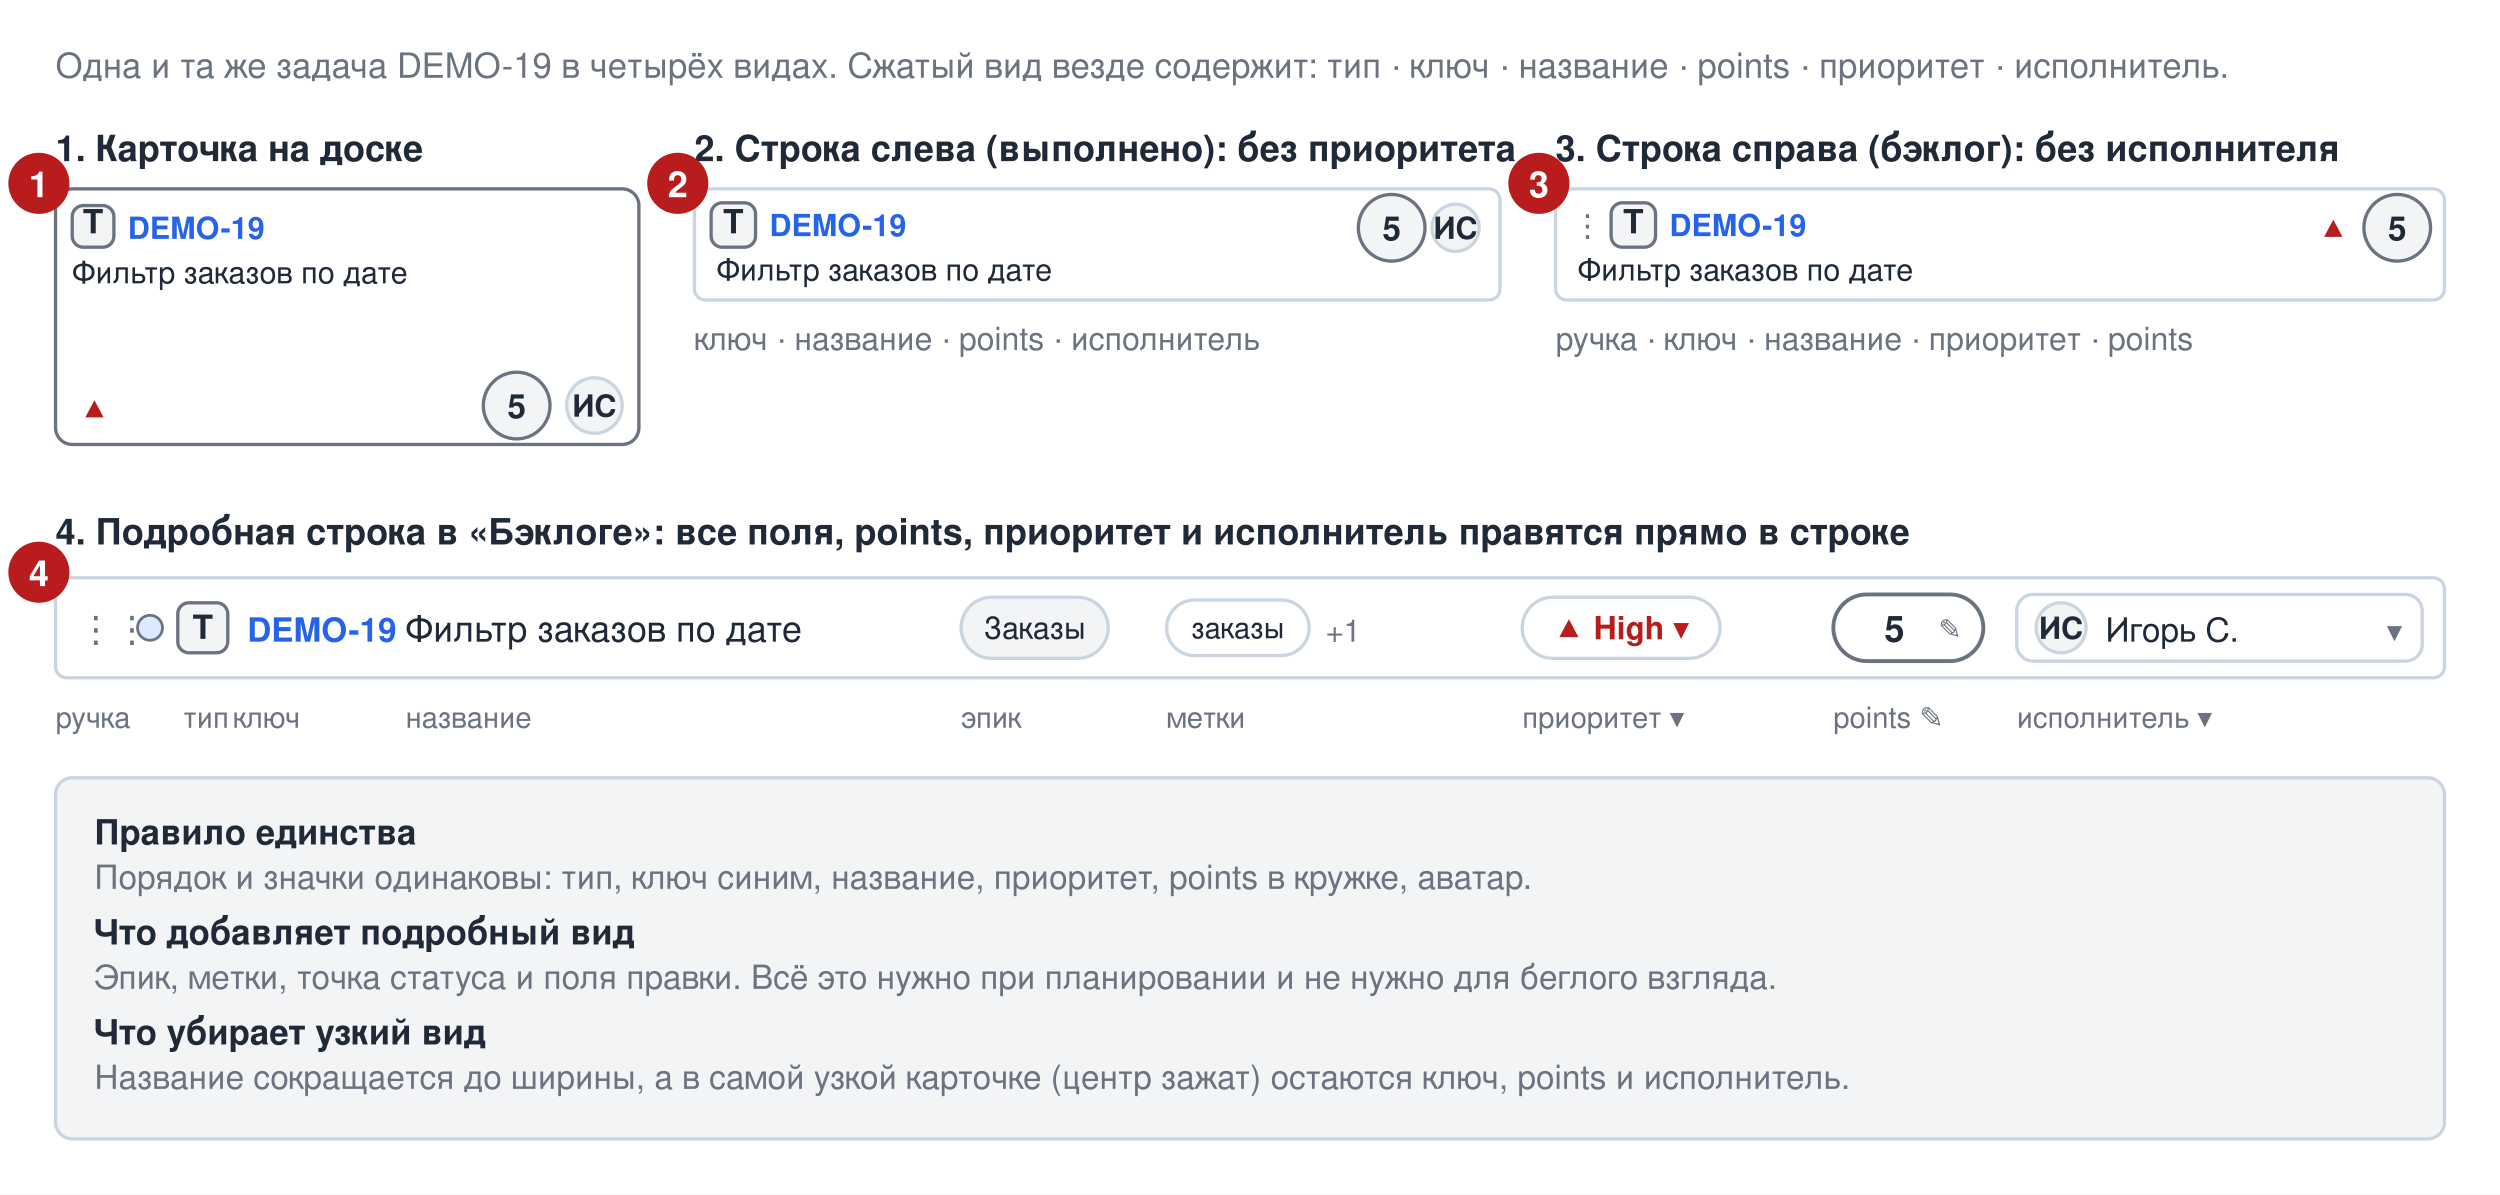
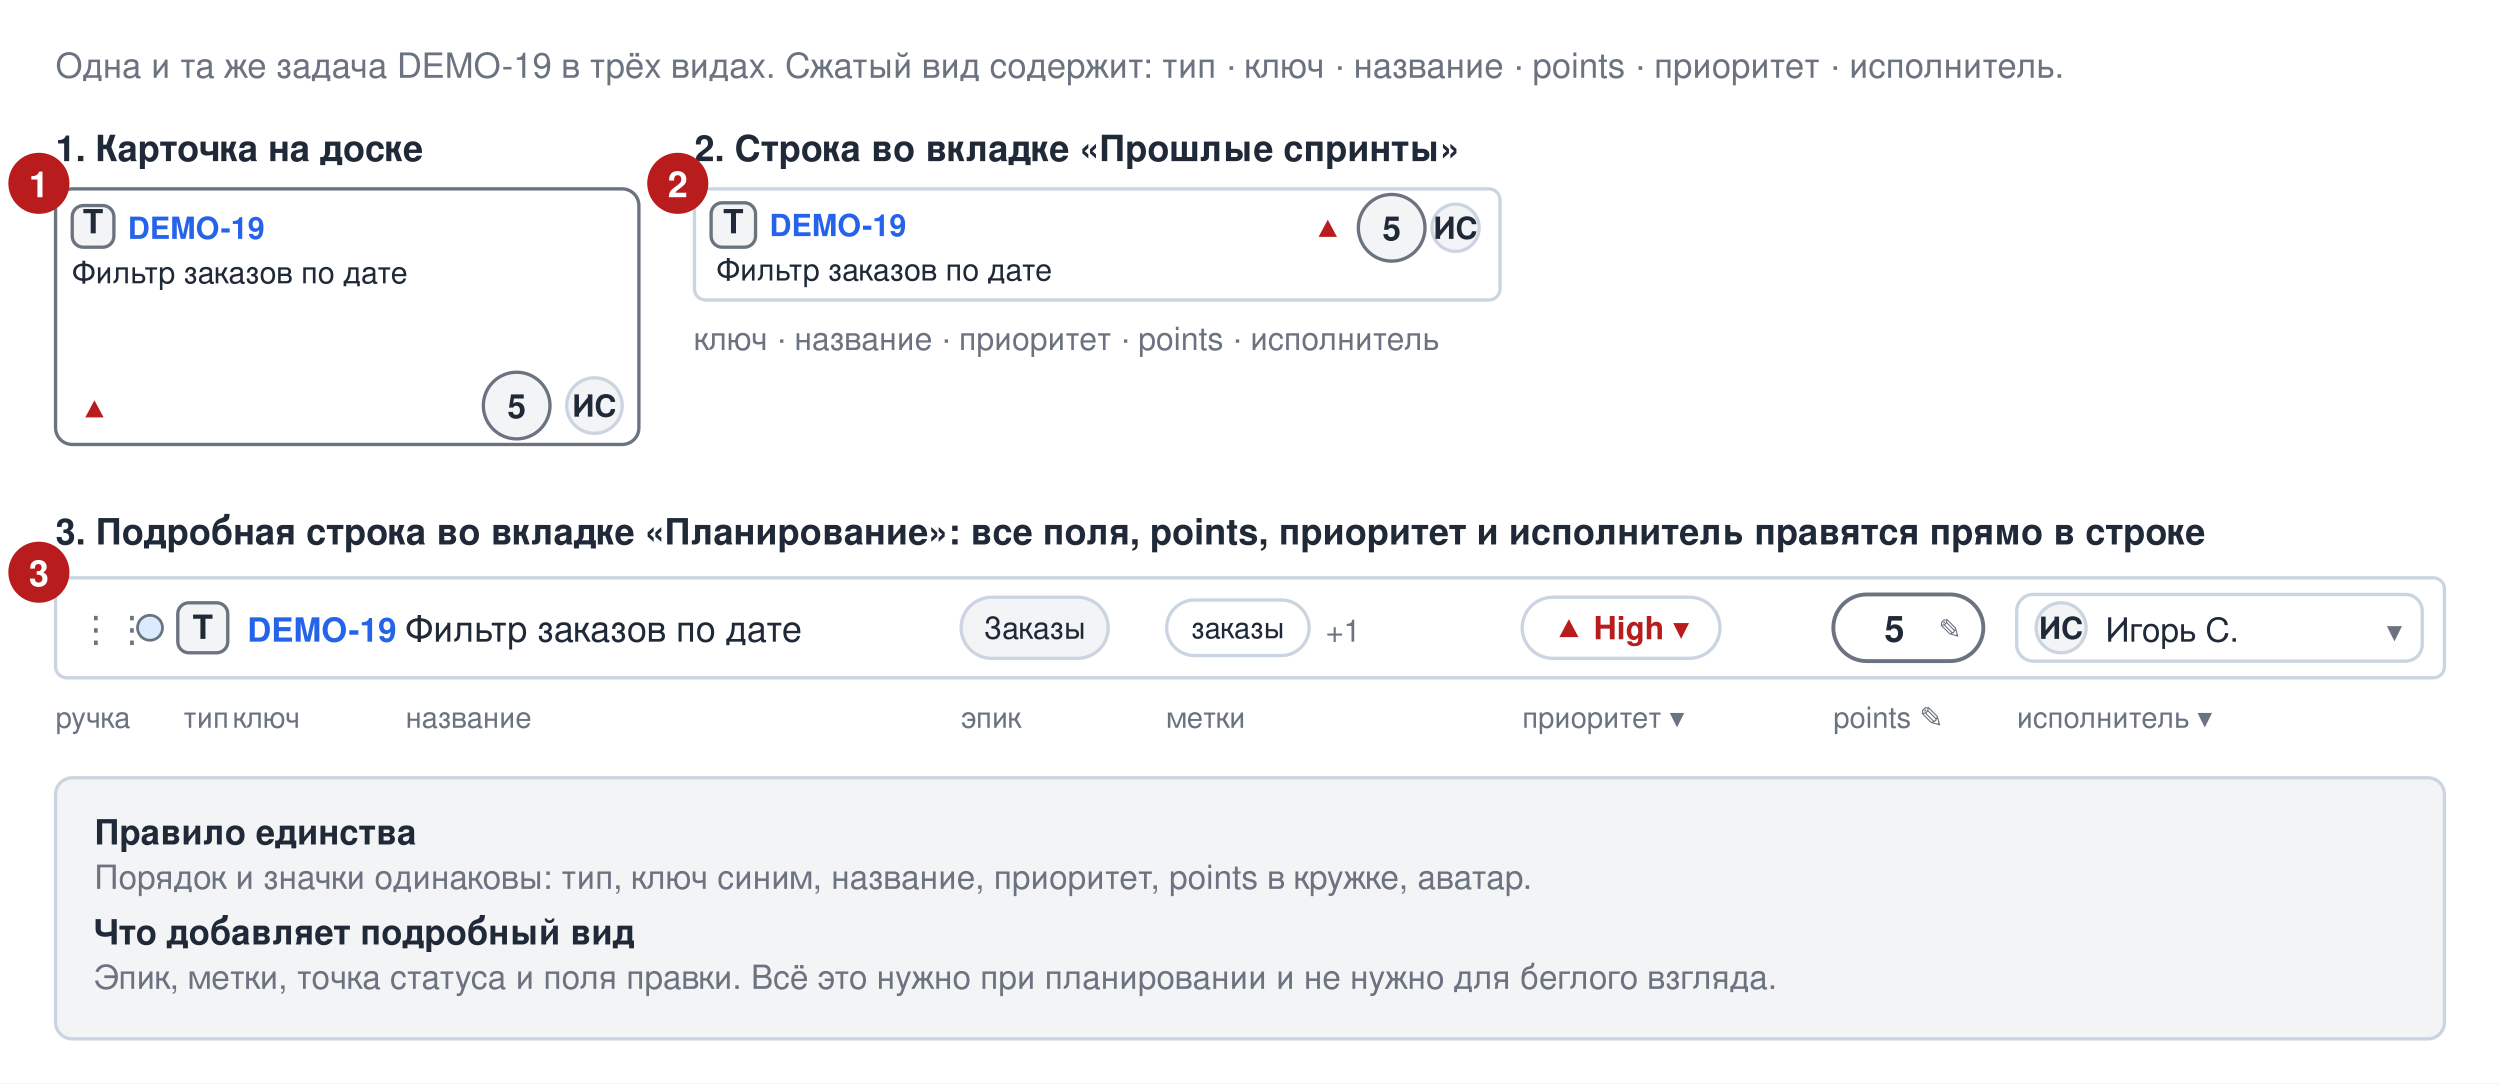
- <svg xmlns="http://www.w3.org/2000/svg" width="900" height="430" viewBox="0 0 900 430" font-family="Helvetica, Arial, 'Segoe UI', 'DejaVu Sans', sans-serif" role="img" aria-label="Единый вид задачи: карточка, сжатая строка, подробная строка">
+ <svg xmlns="http://www.w3.org/2000/svg" width="900" height="390" viewBox="0 0 900 390" font-family="Helvetica, Arial, 'Segoe UI', 'DejaVu Sans', sans-serif" role="img" aria-label="Единый вид задачи: карточка, сжатая строка, подробная строка">
  <defs>
    <marker id="arr" viewBox="0 0 10 10" refX="9" refY="5" markerWidth="7" markerHeight="7" orient="auto-start-reverse">
      <path d="M0 0 L10 5 L0 10 z" fill="#2563eb" />
    </marker>
  </defs>
-   <rect width="900" height="430" fill="#ffffff" />
-   <text x="20" y="28" text-anchor="start" font-size="12.5" fill="#6b7280">Одна и та же задача DEMO-19 в четырёх видах. Сжатый вид везде содержит: тип · ключ · название · points · приоритет · исполнитель.</text>
+   <rect width="900" height="390" fill="#ffffff" />
+   <text x="20" y="28" text-anchor="start" font-size="12.5" fill="#6b7280">Одна и та же задача DEMO-19 в трёх видах. Сжатый вид содержит: тип · ключ · название · points · приоритет · исполнитель.</text>
  <text x="20" y="58" text-anchor="start" font-size="13" font-weight="bold" fill="#1f2937">1. Карточка на доске</text>
  <rect x="20" y="68" width="210" height="92" rx="6" fill="#ffffff" stroke="#6b7280" stroke-width="1.2" />
  <rect x="26" y="74" width="15" height="15" rx="4" fill="#f3f4f6" stroke="#6b7280" stroke-width="1.2" />
  <text x="33.5" y="84" text-anchor="middle" font-size="12" font-weight="bold" fill="#1f2937">T</text>
  <text x="46" y="86" text-anchor="start" font-size="11" font-weight="bold" fill="#2563eb">DEMO-19</text>
  <text x="26" y="102" text-anchor="start" font-size="11" fill="#1f2937">Фильтр заказов по дате</text>
  <text x="34" y="151" text-anchor="middle" font-size="11" font-weight="bold" fill="#b91c1c">▲</text>
  <circle cx="186" cy="146" r="12" fill="#f3f4f6" stroke="#6b7280" stroke-width="1.2" />
  <text x="186" y="150.5" text-anchor="middle" font-size="12" font-weight="bold" fill="#1f2937">5</text>
  <circle cx="214" cy="146" r="10" fill="#f3f4f6" stroke="#cbd5e1" stroke-width="1.2" />
  <text x="214" y="150" text-anchor="middle" font-size="11" font-weight="bold" fill="#1f2937">ИС</text>
  <circle cx="14" cy="66" r="11" fill="#b91c1c" />
  <text x="14" y="71" text-anchor="middle" font-size="13" font-weight="bold" fill="#ffffff">1</text>
-   <text x="250" y="58" text-anchor="start" font-size="13" font-weight="bold" fill="#1f2937">2. Строка слева (выполнено): без приоритета</text>
+   <text x="250" y="58" text-anchor="start" font-size="13" font-weight="bold" fill="#1f2937">2. Строка во вкладке «Прошлые спринты»</text>
  <rect x="250" y="68" width="290" height="40" rx="4" fill="#ffffff" stroke="#cbd5e1" stroke-width="1.2" />
  <rect x="256" y="73" width="16" height="16" rx="4" fill="#f3f4f6" stroke="#6b7280" stroke-width="1.2" />
  <text x="264.0" y="84" text-anchor="middle" font-size="12" font-weight="bold" fill="#1f2937">T</text>
  <text x="277" y="85" text-anchor="start" font-size="11" font-weight="bold" fill="#2563eb">DEMO-19</text>
  <circle cx="524" cy="82" r="8.5" fill="#f3f4f6" stroke="#cbd5e1" stroke-width="1.2" />
  <text x="524" y="86" text-anchor="middle" font-size="11" font-weight="bold" fill="#1f2937">ИС</text>
  <circle cx="501" cy="82" r="12" fill="#f3f4f6" stroke="#6b7280" stroke-width="1.2" />
  <text x="501" y="86.5" text-anchor="middle" font-size="12" font-weight="bold" fill="#1f2937">5</text>
+   <text x="478" y="86" text-anchor="middle" font-size="11" font-weight="bold" fill="#b91c1c">▲</text>
  <text x="258" y="101" text-anchor="start" font-size="11" fill="#1f2937">Фильтр заказов по дате</text>
-   <text x="250" y="126" text-anchor="start" font-size="11.5" fill="#6b7280">ключ · название · points · исполнитель</text>
+   <text x="250" y="126" text-anchor="start" font-size="11.5" fill="#6b7280">ключ · название · приоритет · points · исполнитель</text>
  <circle cx="244" cy="66" r="11" fill="#b91c1c" />
  <text x="244" y="71" text-anchor="middle" font-size="13" font-weight="bold" fill="#ffffff">2</text>
-   <text x="560" y="58" text-anchor="start" font-size="13" font-weight="bold" fill="#1f2937">3. Строка справа (бэклог): без исполнителя</text>
-   <rect x="560" y="68" width="320" height="40" rx="4" fill="#ffffff" stroke="#cbd5e1" stroke-width="1.2" />
-   <text x="566" y="85" text-anchor="start" font-size="11" fill="#6b7280">⋮⋮</text>
-   <rect x="580" y="73" width="16" height="16" rx="4" fill="#f3f4f6" stroke="#6b7280" stroke-width="1.2" />
-   <text x="588.0" y="84" text-anchor="middle" font-size="12" font-weight="bold" fill="#1f2937">T</text>
-   <text x="601" y="85" text-anchor="start" font-size="11" font-weight="bold" fill="#2563eb">DEMO-19</text>
-   <circle cx="863" cy="82" r="12" fill="#f3f4f6" stroke="#6b7280" stroke-width="1.2" />
-   <text x="863" y="86.5" text-anchor="middle" font-size="12" font-weight="bold" fill="#1f2937">5</text>
-   <text x="840" y="86" text-anchor="middle" font-size="11" font-weight="bold" fill="#b91c1c">▲</text>
-   <text x="568" y="101" text-anchor="start" font-size="11" fill="#1f2937">Фильтр заказов по дате</text>
-   <text x="560" y="126" text-anchor="start" font-size="11.5" fill="#6b7280">ручка · ключ · название · приоритет · points</text>
-   <circle cx="554" cy="66" r="11" fill="#b91c1c" />
-   <text x="554" y="71" text-anchor="middle" font-size="13" font-weight="bold" fill="#ffffff">3</text>
-   <text x="20" y="196" text-anchor="start" font-size="13" font-weight="bold" fill="#1f2937">4. Подробная строка в «Бэклоге»: все поля, points, приоритет и исполнитель правятся прямо в строке</text>
+   <text x="20" y="196" text-anchor="start" font-size="13" font-weight="bold" fill="#1f2937">3. Подробная строка во вкладке «Планирование»: все поля, points, приоритет и исполнитель правятся прямо в строке</text>
  <rect x="20" y="208" width="860" height="36" rx="4" fill="#ffffff" stroke="#cbd5e1" stroke-width="1.2" />
  <text x="28" y="231" text-anchor="start" font-size="13" fill="#6b7280">⋮⋮</text>
  <circle cx="54" cy="226" r="4.5" fill="#dbeafe" stroke="#6b7280" stroke-width="1" />
  <rect x="64" y="217" width="18" height="18" rx="4" fill="#f3f4f6" stroke="#6b7280" stroke-width="1.2" />
  <text x="73.0" y="230" text-anchor="middle" font-size="12" font-weight="bold" fill="#1f2937">T</text>
  <text x="89" y="231" text-anchor="start" font-size="12" font-weight="bold" fill="#2563eb">DEMO-19</text>
  <text x="146" y="231" text-anchor="start" font-size="13" fill="#1f2937">Фильтр заказов по дате</text>
  <rect x="346" y="215" width="52.96" height="22" rx="11.0" fill="#f3f4f6" stroke="#cbd5e1" stroke-width="1.2" />
  <text x="372.48" y="229.96" text-anchor="middle" font-size="11" fill="#1f2937">Заказы</text>
  <rect x="420" y="216" width="51.28" height="20" rx="10.0" fill="#ffffff" stroke="#cbd5e1" stroke-width="1.2" />
  <text x="445.64" y="229.78" text-anchor="middle" font-size="10.5" fill="#1f2937">заказы</text>
  <text x="477.28" y="231" text-anchor="start" font-size="11" fill="#6b7280">+1</text>
  <rect x="548" y="215" width="71.2" height="22" rx="11.0" fill="#ffffff" stroke="#cbd5e1" stroke-width="1.2" />
  <text x="583.6" y="230.14" text-anchor="middle" font-size="11.5" font-weight="bold" fill="#b91c1c">▲ High ▾</text>
  <rect x="660" y="214" width="54" height="24" rx="12" fill="#ffffff" stroke="#6b7280" stroke-width="1.4" />
  <text x="682" y="231" text-anchor="middle" font-size="13" font-weight="bold" fill="#1f2937">5</text>
  <text x="702" y="230" text-anchor="middle" font-size="10" fill="#6b7280">✎</text>
  <rect x="726" y="214" width="146" height="24" rx="6" fill="#ffffff" stroke="#cbd5e1" stroke-width="1.2" />
  <circle cx="742" cy="226" r="9" fill="#f3f4f6" stroke="#cbd5e1" stroke-width="1.2" />
  <text x="742" y="230" text-anchor="middle" font-size="11" font-weight="bold" fill="#1f2937">ИС</text>
  <text x="758" y="231" text-anchor="start" font-size="12" fill="#1f2937">Игорь С.</text>
  <text x="862" y="231" text-anchor="middle" font-size="11" fill="#6b7280">▾</text>
  <circle cx="14" cy="206" r="11" fill="#b91c1c" />
-   <text x="14" y="211" text-anchor="middle" font-size="13" font-weight="bold" fill="#ffffff">4</text>
+   <text x="14" y="211" text-anchor="middle" font-size="13" font-weight="bold" fill="#ffffff">3</text>
  <text x="20" y="262" text-anchor="start" font-size="10.5" fill="#6b7280">ручка</text>
  <text x="66" y="262" text-anchor="start" font-size="10.5" fill="#6b7280">тип</text>
  <text x="84" y="262" text-anchor="start" font-size="10.5" fill="#6b7280">ключ</text>
  <text x="146" y="262" text-anchor="start" font-size="10.5" fill="#6b7280">название</text>
  <text x="346" y="262" text-anchor="start" font-size="10.5" fill="#6b7280">эпик</text>
  <text x="420" y="262" text-anchor="start" font-size="10.5" fill="#6b7280">метки</text>
  <text x="548" y="262" text-anchor="start" font-size="10.5" fill="#6b7280">приоритет ▾</text>
  <text x="660" y="262" text-anchor="start" font-size="10.5" fill="#6b7280">points ✎</text>
  <text x="726" y="262" text-anchor="start" font-size="10.5" fill="#6b7280">исполнитель ▾</text>
-   <rect x="20" y="280" width="860" height="130" rx="6" fill="#f3f4f6" stroke="#cbd5e1" stroke-width="1.2" />
+   <rect x="20" y="280" width="860" height="94" rx="6" fill="#f3f4f6" stroke="#cbd5e1" stroke-width="1.2" />
  <text x="34" y="304" text-anchor="start" font-size="12.5" font-weight="bold" fill="#1f2937">Правило единства</text>
  <text x="34" y="320" text-anchor="start" font-size="12" fill="#6b7280">Порядок и значки одинаковы: тип, ключ синим, название, приоритет, points в кружке, аватар.</text>
  <text x="34" y="340" text-anchor="start" font-size="12.5" font-weight="bold" fill="#1f2937">Что добавляет подробный вид</text>
  <text x="34" y="356" text-anchor="start" font-size="12" fill="#6b7280">Эпик, метки, точка статуса и поля правки. Всё это нужно при планировании и не нужно для беглого взгляда.</text>
-   <text x="34" y="376" text-anchor="start" font-size="12.5" font-weight="bold" fill="#1f2937">Что убирает узкий вид</text>
-   <text x="34" y="392" text-anchor="start" font-size="12" fill="#6b7280">Название сокращается до ширины, а в самой узкой карточке (центр зажат) остаются ключ, points и исполнитель.</text>
</svg>
